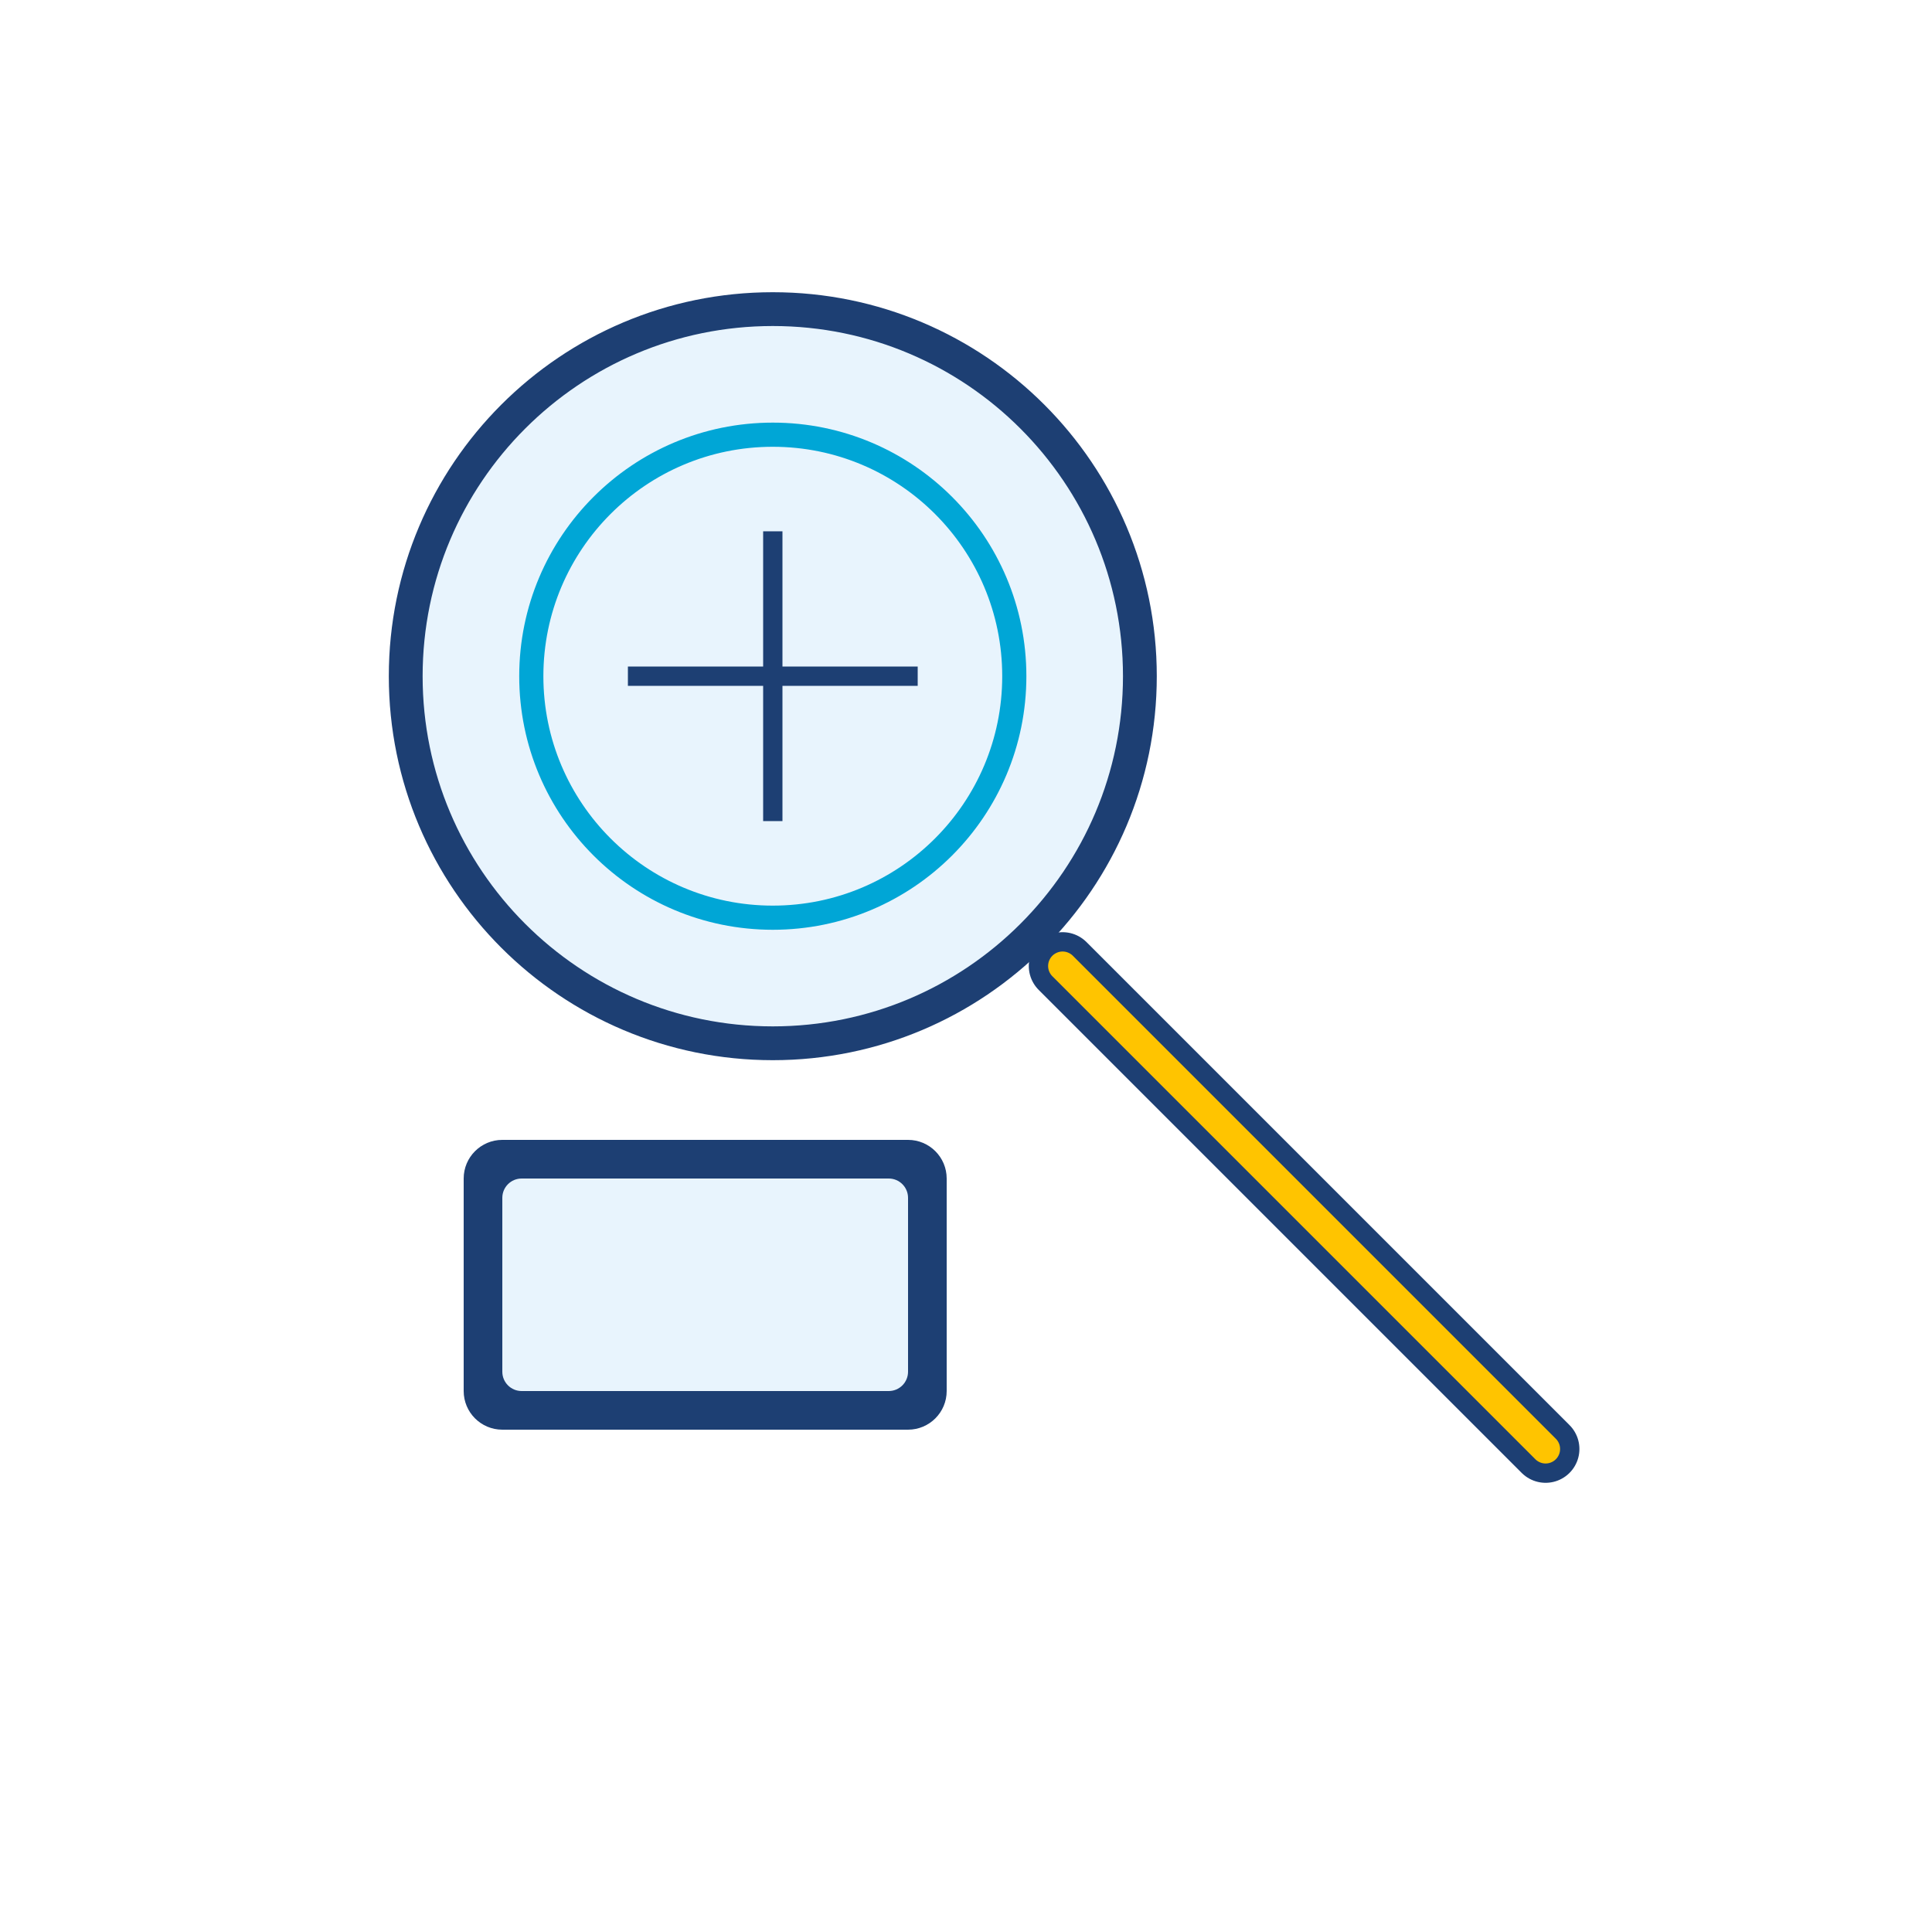
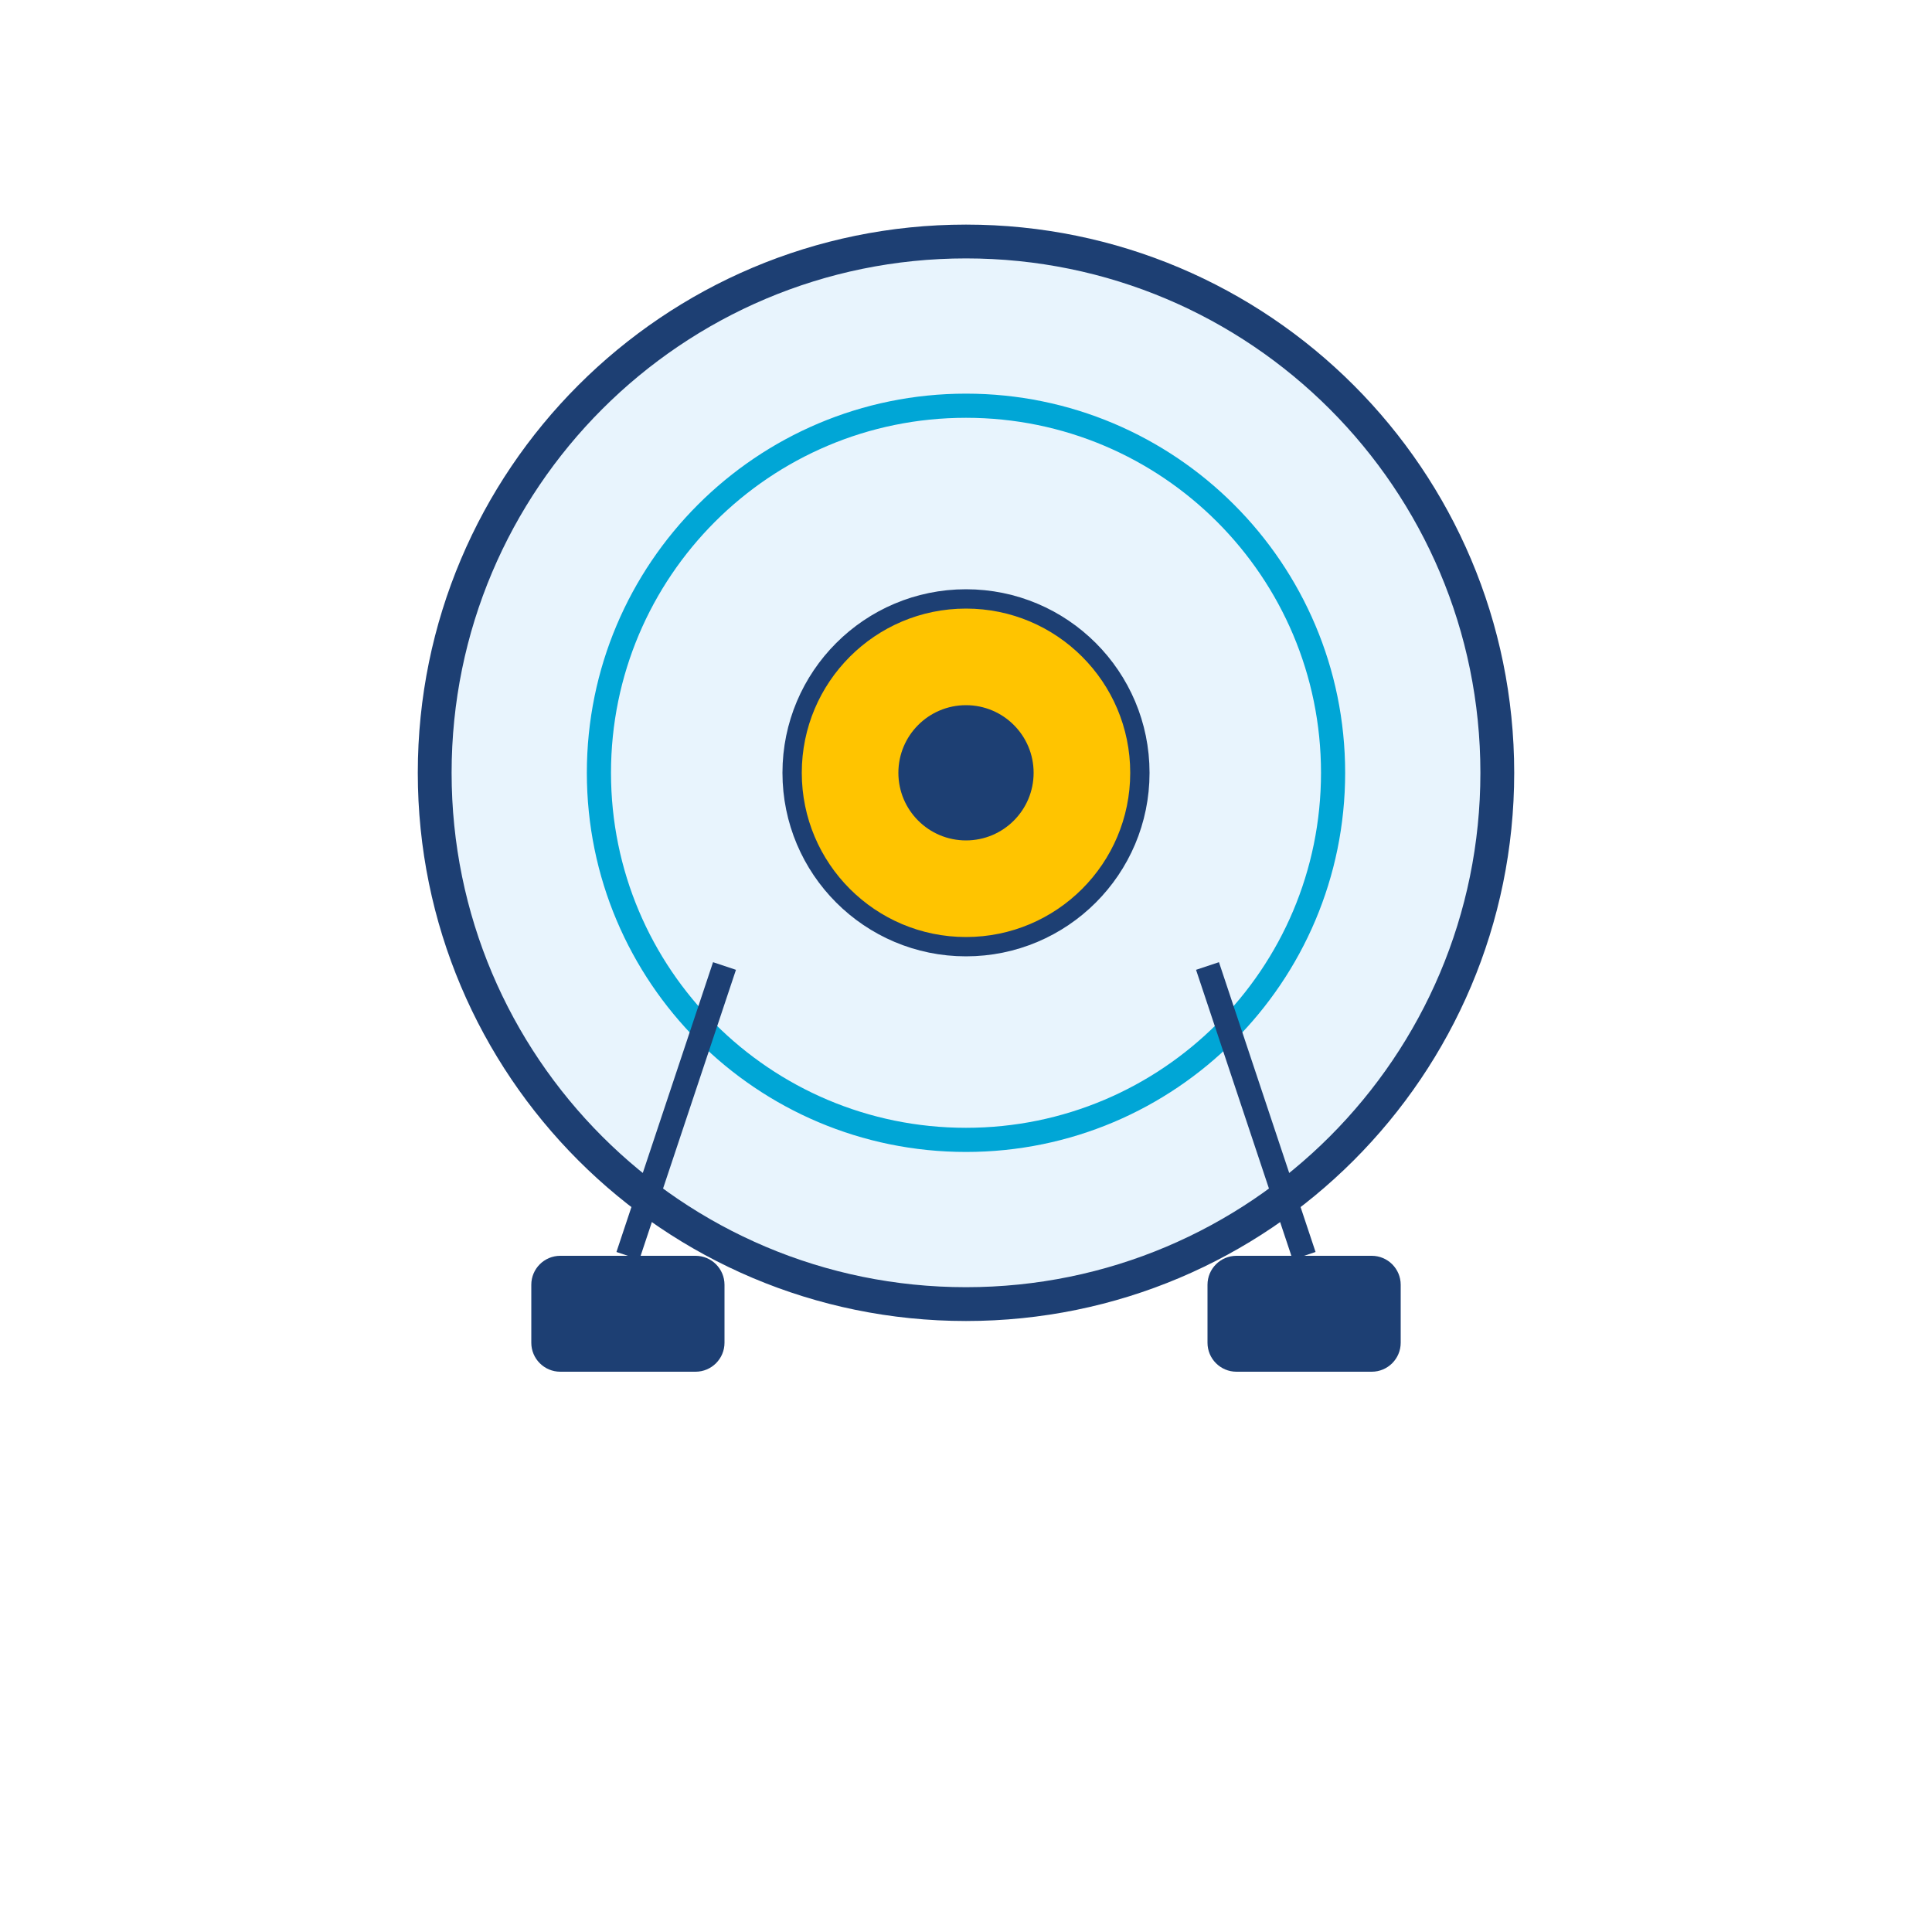
<svg xmlns="http://www.w3.org/2000/svg" viewBox="0 0 200 200">
-   <ellipse cx="80" cy="70" rx="38" ry="38" fill="#E8F4FD" stroke="#1D3F73" stroke-width="3.5" />
-   <ellipse cx="80" cy="70" rx="25" ry="25" fill="none" stroke="#00A6D6" stroke-width="2.5" />
-   <line x1="80" y1="55" x2="80" y2="85" stroke="#1D3F73" stroke-width="2" />
-   <line x1="65" y1="70" x2="95" y2="70" stroke="#1D3F73" stroke-width="2" />
-   <line x1="110" y1="100" x2="160" y2="150" stroke="#1D3F73" stroke-width="7" stroke-linecap="round" />
-   <line x1="110" y1="100" x2="160" y2="150" stroke="#FFC400" stroke-width="3" stroke-linecap="round" />
-   <rect x="48" y="118" width="50" height="30" rx="4" fill="#1D3F73" />
-   <rect x="52" y="122" width="42" height="22" rx="2" fill="#E8F4FD" />
+   <circle cx="100" cy="80" r="55" fill="#E8F4FD" stroke="#1D3F73" stroke-width="3.5" />
+   <circle cx="100" cy="80" r="38" fill="none" stroke="#00A6D6" stroke-width="2.5" />
+   <circle cx="100" cy="80" r="18" fill="#FFC400" stroke="#1D3F73" stroke-width="2" />
+   <circle cx="100" cy="80" r="7" fill="#1D3F73" />
+   <rect x="55" y="130" width="20" height="12" rx="3" fill="#1D3F73" />
+   <rect x="125" y="130" width="20" height="12" rx="3" fill="#1D3F73" />
+   <line x1="65" y1="130" x2="75" y2="100" stroke="#1D3F73" stroke-width="2.5" />
+   <line x1="135" y1="130" x2="125" y2="100" stroke="#1D3F73" stroke-width="2.5" />
</svg>
